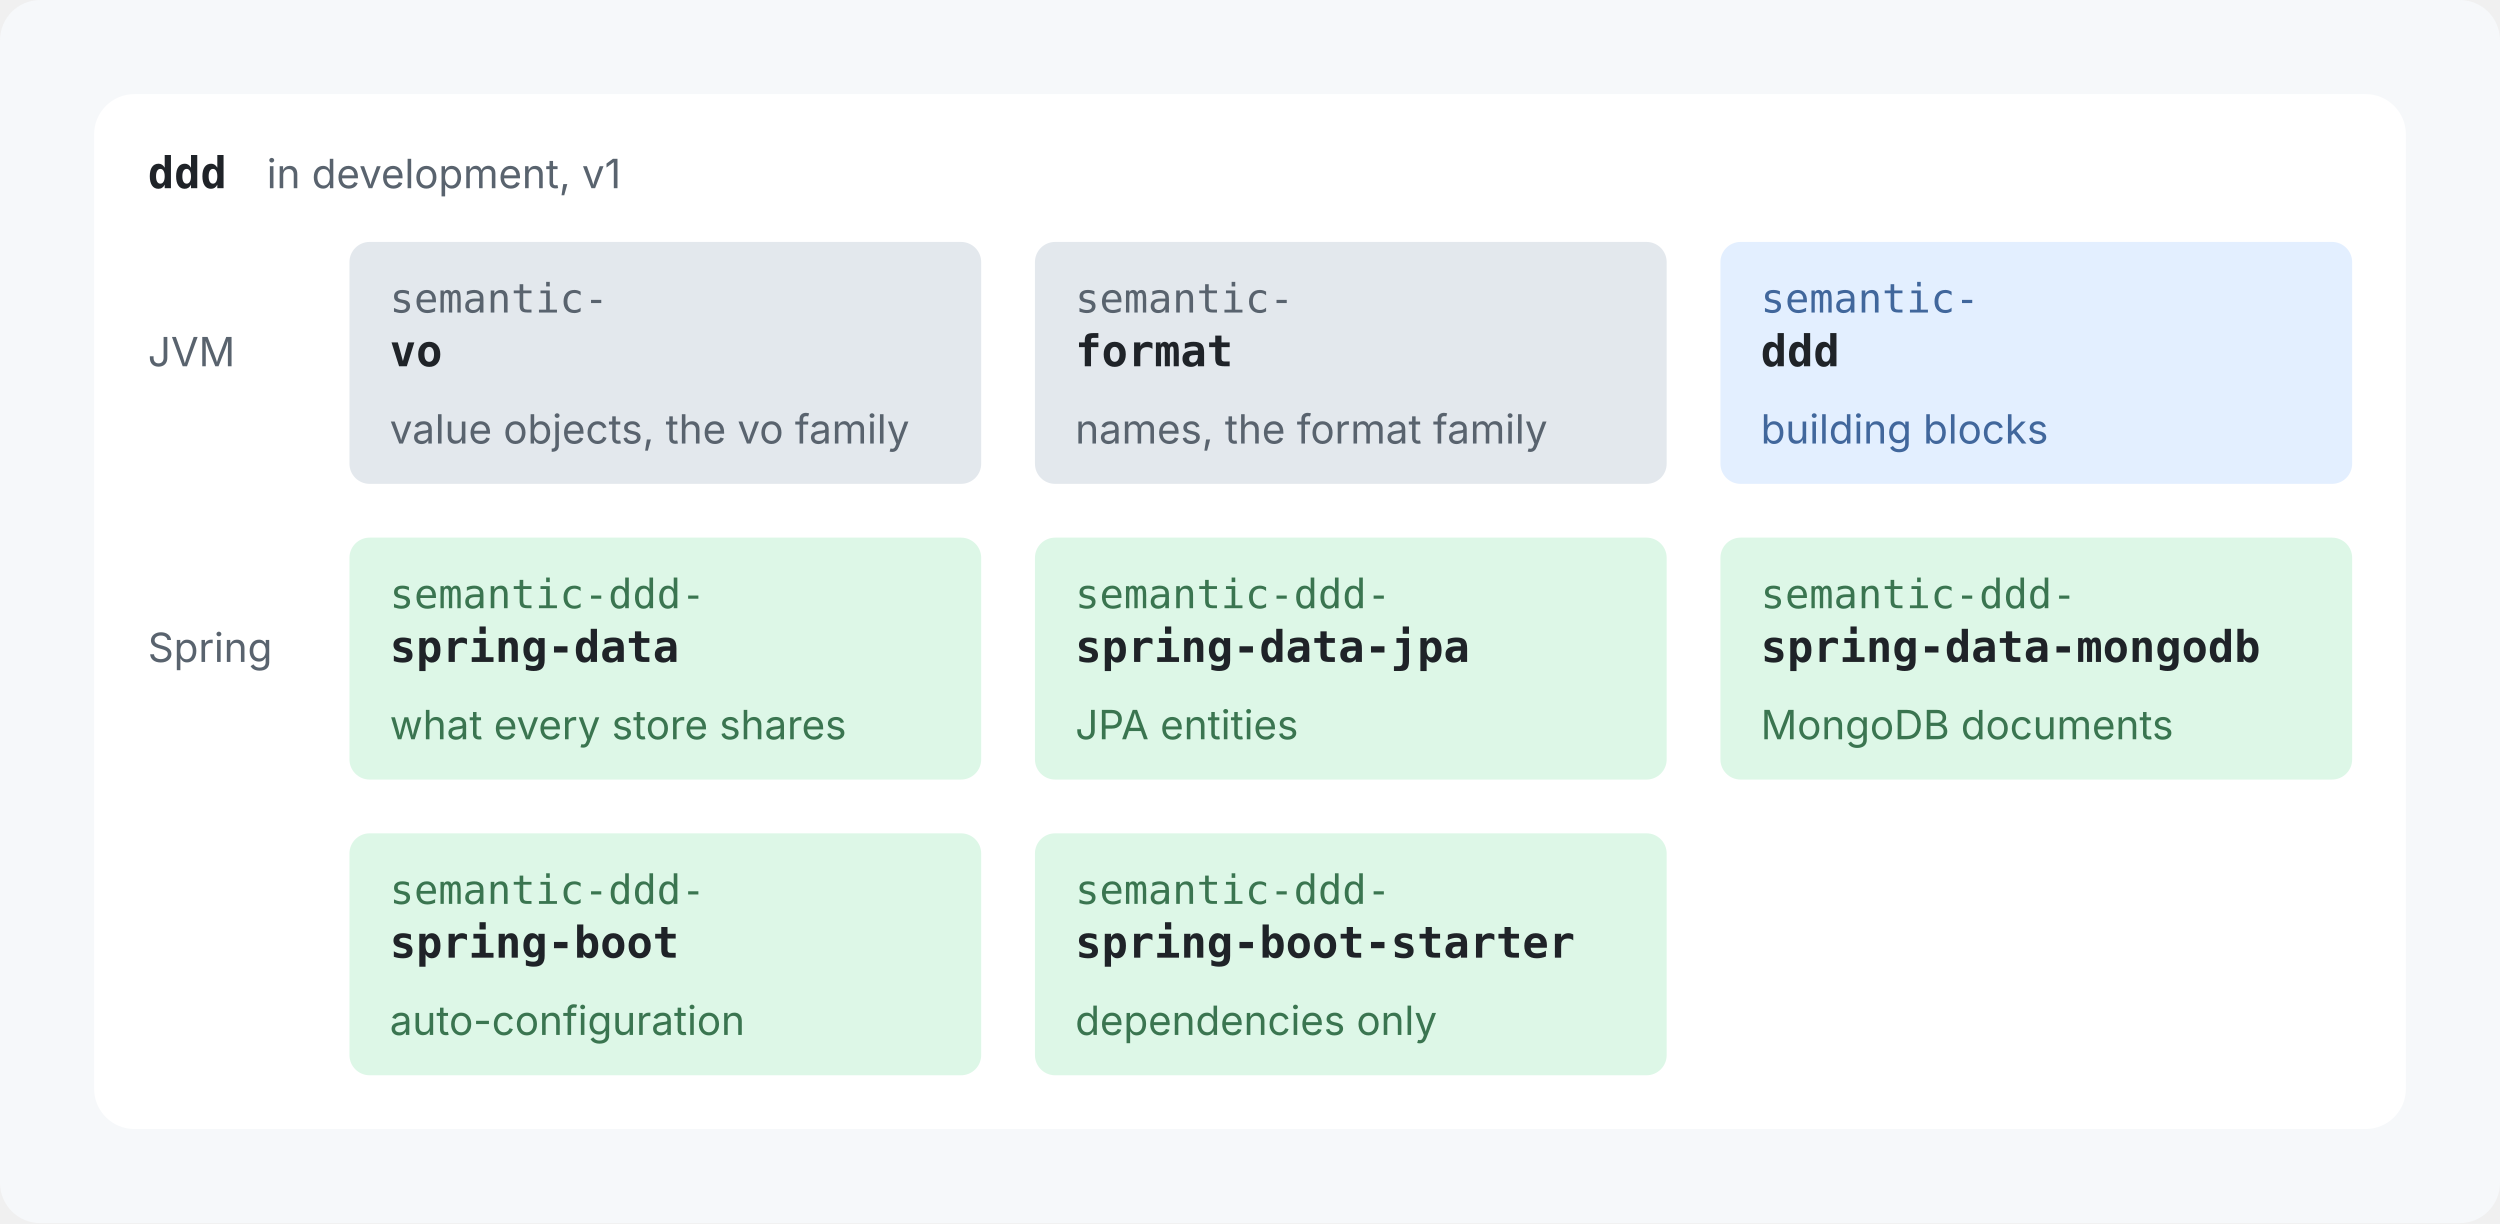
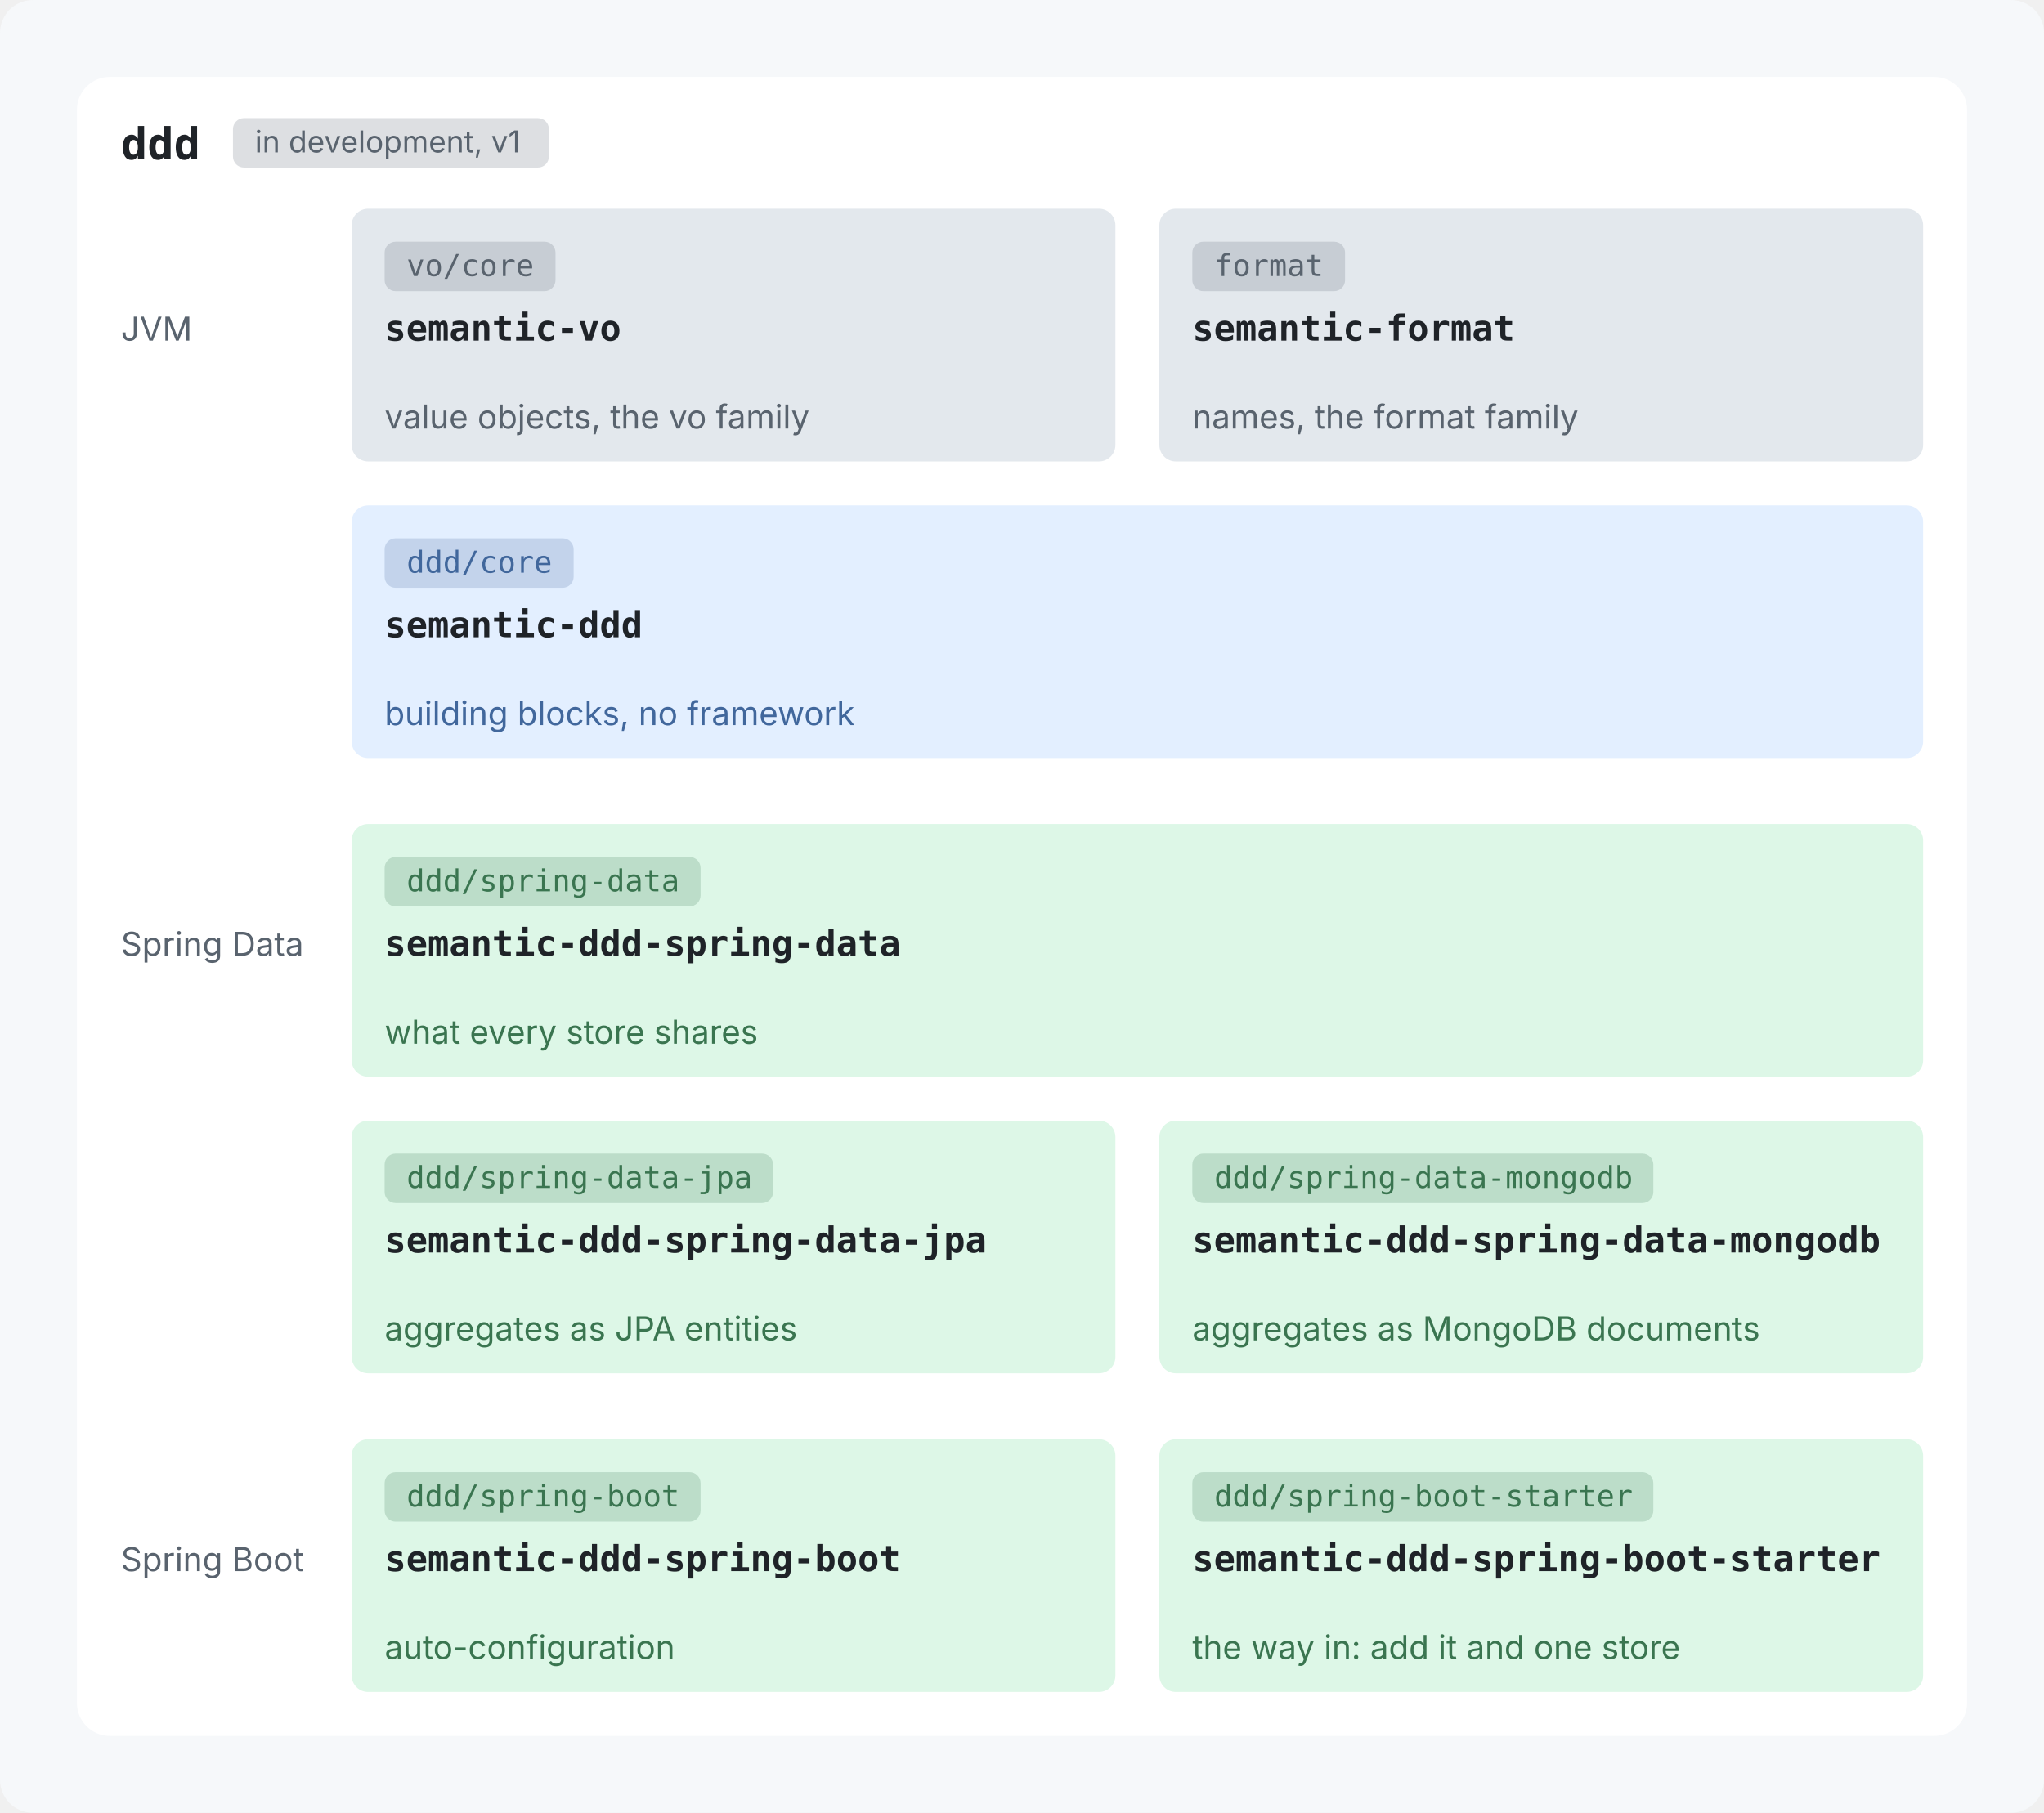
- <svg xmlns="http://www.w3.org/2000/svg" viewBox="0 0 744 364" width="744" height="364" role="img">
-   <rect width="744" height="364" rx="12" fill="#F6F8FA" />
+ <svg xmlns="http://www.w3.org/2000/svg" viewBox="0 0 744 660" width="744" height="660" role="img">
+   <rect width="744" height="660" rx="12" fill="#F6F8FA" />
  <g transform="translate(12,12)">
-     <rect x="16.0" y="16.0" width="688.0" height="308.0" rx="12" fill="#FFFFFF" />
-     <text x="32.0" y="44.0" font-family="ui-monospace, SFMono-Regular, 'SF Mono', Menlo, Consolas, monospace" font-size="13" font-weight="600" fill="#1F2328" text-anchor="start">ddd</text>
-     <text x="67.4" y="44.0" font-family="-apple-system, BlinkMacSystemFont, 'Segoe UI', Inter, Helvetica, Arial, sans-serif" font-size="12" font-weight="400" fill="#59636E" text-anchor="start">in development, v1</text>
-     <text x="32.0" y="97.0" font-family="-apple-system, BlinkMacSystemFont, 'Segoe UI', Inter, Helvetica, Arial, sans-serif" font-size="12" font-weight="400" fill="#59636E" text-anchor="start">JVM</text>
-     <rect x="92.0" y="60.0" width="188.0" height="72.0" rx="6" fill="#E3E8ED" />
-     <text x="104.0" y="81.0" font-family="ui-monospace, SFMono-Regular, 'SF Mono', Menlo, Consolas, monospace" font-size="12" font-weight="400" fill="#59636E" text-anchor="start">semantic-</text>
-     <text x="104.0" y="97.0" font-family="ui-monospace, SFMono-Regular, 'SF Mono', Menlo, Consolas, monospace" font-size="13" font-weight="600" fill="#1F2328" text-anchor="start">vo</text>
-     <text x="104.0" y="120.0" font-family="-apple-system, BlinkMacSystemFont, 'Segoe UI', Inter, Helvetica, Arial, sans-serif" font-size="12" font-weight="400" fill="#59636E" text-anchor="start">value objects, the vo family</text>
-     <rect x="296.0" y="60.0" width="188.0" height="72.0" rx="6" fill="#E3E8ED" />
-     <text x="308.0" y="81.0" font-family="ui-monospace, SFMono-Regular, 'SF Mono', Menlo, Consolas, monospace" font-size="12" font-weight="400" fill="#59636E" text-anchor="start">semantic-</text>
-     <text x="308.0" y="97.0" font-family="ui-monospace, SFMono-Regular, 'SF Mono', Menlo, Consolas, monospace" font-size="13" font-weight="600" fill="#1F2328" text-anchor="start">format</text>
-     <text x="308.0" y="120.0" font-family="-apple-system, BlinkMacSystemFont, 'Segoe UI', Inter, Helvetica, Arial, sans-serif" font-size="12" font-weight="400" fill="#59636E" text-anchor="start">names, the format family</text>
-     <rect x="500.0" y="60.0" width="188.0" height="72.0" rx="6" fill="#E3EFFF" />
-     <text x="512.0" y="81.0" font-family="ui-monospace, SFMono-Regular, 'SF Mono', Menlo, Consolas, monospace" font-size="12" font-weight="400" fill="#41679C" text-anchor="start">semantic-</text>
-     <text x="512.0" y="97.0" font-family="ui-monospace, SFMono-Regular, 'SF Mono', Menlo, Consolas, monospace" font-size="13" font-weight="600" fill="#1F2328" text-anchor="start">ddd</text>
-     <text x="512.0" y="120.0" font-family="-apple-system, BlinkMacSystemFont, 'Segoe UI', Inter, Helvetica, Arial, sans-serif" font-size="12" font-weight="400" fill="#41679C" text-anchor="start">building blocks</text>
-     <text x="32.0" y="185.0" font-family="-apple-system, BlinkMacSystemFont, 'Segoe UI', Inter, Helvetica, Arial, sans-serif" font-size="12" font-weight="400" fill="#59636E" text-anchor="start">Spring</text>
-     <rect x="92.0" y="148.0" width="188.0" height="72.0" rx="6" fill="#DDF7E7" />
-     <text x="104.0" y="169.0" font-family="ui-monospace, SFMono-Regular, 'SF Mono', Menlo, Consolas, monospace" font-size="12" font-weight="400" fill="#3A7550" text-anchor="start">semantic-ddd-</text>
-     <text x="104.0" y="185.0" font-family="ui-monospace, SFMono-Regular, 'SF Mono', Menlo, Consolas, monospace" font-size="13" font-weight="600" fill="#1F2328" text-anchor="start">spring-data</text>
-     <text x="104.0" y="208.0" font-family="-apple-system, BlinkMacSystemFont, 'Segoe UI', Inter, Helvetica, Arial, sans-serif" font-size="12" font-weight="400" fill="#3A7550" text-anchor="start">what every store shares</text>
-     <rect x="296.0" y="148.0" width="188.0" height="72.0" rx="6" fill="#DDF7E7" />
-     <text x="308.0" y="169.0" font-family="ui-monospace, SFMono-Regular, 'SF Mono', Menlo, Consolas, monospace" font-size="12" font-weight="400" fill="#3A7550" text-anchor="start">semantic-ddd-</text>
-     <text x="308.0" y="185.0" font-family="ui-monospace, SFMono-Regular, 'SF Mono', Menlo, Consolas, monospace" font-size="13" font-weight="600" fill="#1F2328" text-anchor="start">spring-data-jpa</text>
-     <text x="308.0" y="208.0" font-family="-apple-system, BlinkMacSystemFont, 'Segoe UI', Inter, Helvetica, Arial, sans-serif" font-size="12" font-weight="400" fill="#3A7550" text-anchor="start">JPA entities</text>
-     <rect x="500.0" y="148.0" width="188.0" height="72.0" rx="6" fill="#DDF7E7" />
-     <text x="512.0" y="169.0" font-family="ui-monospace, SFMono-Regular, 'SF Mono', Menlo, Consolas, monospace" font-size="12" font-weight="400" fill="#3A7550" text-anchor="start">semantic-ddd-</text>
-     <text x="512.0" y="185.0" font-family="ui-monospace, SFMono-Regular, 'SF Mono', Menlo, Consolas, monospace" font-size="13" font-weight="600" fill="#1F2328" text-anchor="start">spring-data-mongodb</text>
-     <text x="512.0" y="208.0" font-family="-apple-system, BlinkMacSystemFont, 'Segoe UI', Inter, Helvetica, Arial, sans-serif" font-size="12" font-weight="400" fill="#3A7550" text-anchor="start">MongoDB documents</text>
-     <rect x="92.0" y="236.0" width="188.0" height="72.0" rx="6" fill="#DDF7E7" />
-     <text x="104.0" y="257.0" font-family="ui-monospace, SFMono-Regular, 'SF Mono', Menlo, Consolas, monospace" font-size="12" font-weight="400" fill="#3A7550" text-anchor="start">semantic-ddd-</text>
-     <text x="104.0" y="273.0" font-family="ui-monospace, SFMono-Regular, 'SF Mono', Menlo, Consolas, monospace" font-size="13" font-weight="600" fill="#1F2328" text-anchor="start">spring-boot</text>
-     <text x="104.0" y="296.0" font-family="-apple-system, BlinkMacSystemFont, 'Segoe UI', Inter, Helvetica, Arial, sans-serif" font-size="12" font-weight="400" fill="#3A7550" text-anchor="start">auto-configuration</text>
-     <rect x="296.0" y="236.0" width="188.0" height="72.0" rx="6" fill="#DDF7E7" />
-     <text x="308.0" y="257.0" font-family="ui-monospace, SFMono-Regular, 'SF Mono', Menlo, Consolas, monospace" font-size="12" font-weight="400" fill="#3A7550" text-anchor="start">semantic-ddd-</text>
-     <text x="308.0" y="273.0" font-family="ui-monospace, SFMono-Regular, 'SF Mono', Menlo, Consolas, monospace" font-size="13" font-weight="600" fill="#1F2328" text-anchor="start">spring-boot-starter</text>
-     <text x="308.0" y="296.0" font-family="-apple-system, BlinkMacSystemFont, 'Segoe UI', Inter, Helvetica, Arial, sans-serif" font-size="12" font-weight="400" fill="#3A7550" text-anchor="start">dependencies only</text>
+     <rect x="16.0" y="16.0" width="688.0" height="604.0" rx="12" fill="#FFFFFF" />
+     <text x="32.0" y="46.0" font-family="ui-monospace, SFMono-Regular, 'SF Mono', Menlo, Consolas, monospace" font-size="16" font-weight="600" fill="#1F2328" text-anchor="start">ddd</text>
+     <rect x="72.8" y="31.0" width="115.0" height="18" rx="4" fill="#59636E" fill-opacity="0.2" />
+     <text x="80.8" y="43.5" font-family="-apple-system, BlinkMacSystemFont, 'Segoe UI', Inter, Helvetica, Arial, sans-serif" font-size="11" font-weight="400" fill="#59636E" text-anchor="start">in development, v1</text>
+     <text x="32.0" y="112.0" font-family="-apple-system, BlinkMacSystemFont, 'Segoe UI', Inter, Helvetica, Arial, sans-serif" font-size="12" font-weight="400" fill="#59636E" text-anchor="start">JVM</text>
+     <rect x="116.0" y="64.0" width="278.0" height="92.0" rx="6" fill="#E3E8ED" />
+     <rect x="128.0" y="76.0" width="62.2" height="18" rx="4" fill="#59636E" fill-opacity="0.2" />
+     <text x="136.0" y="88.5" font-family="ui-monospace, SFMono-Regular, 'SF Mono', Menlo, Consolas, monospace" font-size="11" font-weight="400" fill="#59636E" text-anchor="start">vo/core</text>
+     <text x="128.0" y="112.0" font-family="ui-monospace, SFMono-Regular, 'SF Mono', Menlo, Consolas, monospace" font-size="13" font-weight="600" fill="#1F2328" text-anchor="start">semantic-vo</text>
+     <text x="128.0" y="144.0" font-family="-apple-system, BlinkMacSystemFont, 'Segoe UI', Inter, Helvetica, Arial, sans-serif" font-size="12" font-weight="400" fill="#59636E" text-anchor="start">value objects, the vo family</text>
+     <rect x="410.0" y="64.0" width="278.0" height="92.0" rx="6" fill="#E3E8ED" />
+     <rect x="422.0" y="76.0" width="55.6" height="18" rx="4" fill="#59636E" fill-opacity="0.2" />
+     <text x="430.0" y="88.5" font-family="ui-monospace, SFMono-Regular, 'SF Mono', Menlo, Consolas, monospace" font-size="11" font-weight="400" fill="#59636E" text-anchor="start">format</text>
+     <text x="422.0" y="112.0" font-family="ui-monospace, SFMono-Regular, 'SF Mono', Menlo, Consolas, monospace" font-size="13" font-weight="600" fill="#1F2328" text-anchor="start">semantic-format</text>
+     <text x="422.0" y="144.0" font-family="-apple-system, BlinkMacSystemFont, 'Segoe UI', Inter, Helvetica, Arial, sans-serif" font-size="12" font-weight="400" fill="#59636E" text-anchor="start">names, the format family</text>
+     <rect x="116.0" y="172.0" width="572.0" height="92.0" rx="6" fill="#E3EFFF" />
+     <rect x="128.0" y="184.0" width="68.8" height="18" rx="4" fill="#41679C" fill-opacity="0.2" />
+     <text x="136.0" y="196.5" font-family="ui-monospace, SFMono-Regular, 'SF Mono', Menlo, Consolas, monospace" font-size="11" font-weight="400" fill="#41679C" text-anchor="start">ddd/core</text>
+     <text x="128.0" y="220.0" font-family="ui-monospace, SFMono-Regular, 'SF Mono', Menlo, Consolas, monospace" font-size="13" font-weight="600" fill="#1F2328" text-anchor="start">semantic-ddd</text>
+     <text x="128.0" y="252.0" font-family="-apple-system, BlinkMacSystemFont, 'Segoe UI', Inter, Helvetica, Arial, sans-serif" font-size="12" font-weight="400" fill="#41679C" text-anchor="start">building blocks, no framework</text>
+     <text x="32.0" y="336.0" font-family="-apple-system, BlinkMacSystemFont, 'Segoe UI', Inter, Helvetica, Arial, sans-serif" font-size="12" font-weight="400" fill="#59636E" text-anchor="start">Spring Data</text>
+     <rect x="116.0" y="288.0" width="572.0" height="92.0" rx="6" fill="#DDF7E7" />
+     <rect x="128.0" y="300.0" width="115.0" height="18" rx="4" fill="#3A7550" fill-opacity="0.2" />
+     <text x="136.0" y="312.5" font-family="ui-monospace, SFMono-Regular, 'SF Mono', Menlo, Consolas, monospace" font-size="11" font-weight="400" fill="#3A7550" text-anchor="start">ddd/spring-data</text>
+     <text x="128.0" y="336.0" font-family="ui-monospace, SFMono-Regular, 'SF Mono', Menlo, Consolas, monospace" font-size="13" font-weight="600" fill="#1F2328" text-anchor="start">semantic-ddd-spring-data</text>
+     <text x="128.0" y="368.0" font-family="-apple-system, BlinkMacSystemFont, 'Segoe UI', Inter, Helvetica, Arial, sans-serif" font-size="12" font-weight="400" fill="#3A7550" text-anchor="start">what every store shares</text>
+     <rect x="116.0" y="396.0" width="278.0" height="92.0" rx="6" fill="#DDF7E7" />
+     <rect x="128.0" y="408.0" width="141.4" height="18" rx="4" fill="#3A7550" fill-opacity="0.2" />
+     <text x="136.0" y="420.5" font-family="ui-monospace, SFMono-Regular, 'SF Mono', Menlo, Consolas, monospace" font-size="11" font-weight="400" fill="#3A7550" text-anchor="start">ddd/spring-data-jpa</text>
+     <text x="128.0" y="444.0" font-family="ui-monospace, SFMono-Regular, 'SF Mono', Menlo, Consolas, monospace" font-size="13" font-weight="600" fill="#1F2328" text-anchor="start">semantic-ddd-spring-data-jpa</text>
+     <text x="128.0" y="476.0" font-family="-apple-system, BlinkMacSystemFont, 'Segoe UI', Inter, Helvetica, Arial, sans-serif" font-size="12" font-weight="400" fill="#3A7550" text-anchor="start">aggregates as JPA entities</text>
+     <rect x="410.0" y="396.0" width="278.0" height="92.0" rx="6" fill="#DDF7E7" />
+     <rect x="422.0" y="408.0" width="167.8" height="18" rx="4" fill="#3A7550" fill-opacity="0.2" />
+     <text x="430.0" y="420.5" font-family="ui-monospace, SFMono-Regular, 'SF Mono', Menlo, Consolas, monospace" font-size="11" font-weight="400" fill="#3A7550" text-anchor="start">ddd/spring-data-mongodb</text>
+     <text x="422.0" y="444.0" font-family="ui-monospace, SFMono-Regular, 'SF Mono', Menlo, Consolas, monospace" font-size="13" font-weight="600" fill="#1F2328" text-anchor="start">semantic-ddd-spring-data-mongodb</text>
+     <text x="422.0" y="476.0" font-family="-apple-system, BlinkMacSystemFont, 'Segoe UI', Inter, Helvetica, Arial, sans-serif" font-size="12" font-weight="400" fill="#3A7550" text-anchor="start">aggregates as MongoDB documents</text>
+     <text x="32.0" y="560.0" font-family="-apple-system, BlinkMacSystemFont, 'Segoe UI', Inter, Helvetica, Arial, sans-serif" font-size="12" font-weight="400" fill="#59636E" text-anchor="start">Spring Boot</text>
+     <rect x="116.0" y="512.0" width="278.0" height="92.0" rx="6" fill="#DDF7E7" />
+     <rect x="128.0" y="524.0" width="115.0" height="18" rx="4" fill="#3A7550" fill-opacity="0.2" />
+     <text x="136.0" y="536.5" font-family="ui-monospace, SFMono-Regular, 'SF Mono', Menlo, Consolas, monospace" font-size="11" font-weight="400" fill="#3A7550" text-anchor="start">ddd/spring-boot</text>
+     <text x="128.0" y="560.0" font-family="ui-monospace, SFMono-Regular, 'SF Mono', Menlo, Consolas, monospace" font-size="13" font-weight="600" fill="#1F2328" text-anchor="start">semantic-ddd-spring-boot</text>
+     <text x="128.0" y="592.0" font-family="-apple-system, BlinkMacSystemFont, 'Segoe UI', Inter, Helvetica, Arial, sans-serif" font-size="12" font-weight="400" fill="#3A7550" text-anchor="start">auto-configuration</text>
+     <rect x="410.0" y="512.0" width="278.0" height="92.0" rx="6" fill="#DDF7E7" />
+     <rect x="422.0" y="524.0" width="167.8" height="18" rx="4" fill="#3A7550" fill-opacity="0.2" />
+     <text x="430.0" y="536.5" font-family="ui-monospace, SFMono-Regular, 'SF Mono', Menlo, Consolas, monospace" font-size="11" font-weight="400" fill="#3A7550" text-anchor="start">ddd/spring-boot-starter</text>
+     <text x="422.0" y="560.0" font-family="ui-monospace, SFMono-Regular, 'SF Mono', Menlo, Consolas, monospace" font-size="13" font-weight="600" fill="#1F2328" text-anchor="start">semantic-ddd-spring-boot-starter</text>
+     <text x="422.0" y="592.0" font-family="-apple-system, BlinkMacSystemFont, 'Segoe UI', Inter, Helvetica, Arial, sans-serif" font-size="12" font-weight="400" fill="#3A7550" text-anchor="start">the way in: add it and one store</text>
  </g>
</svg>
